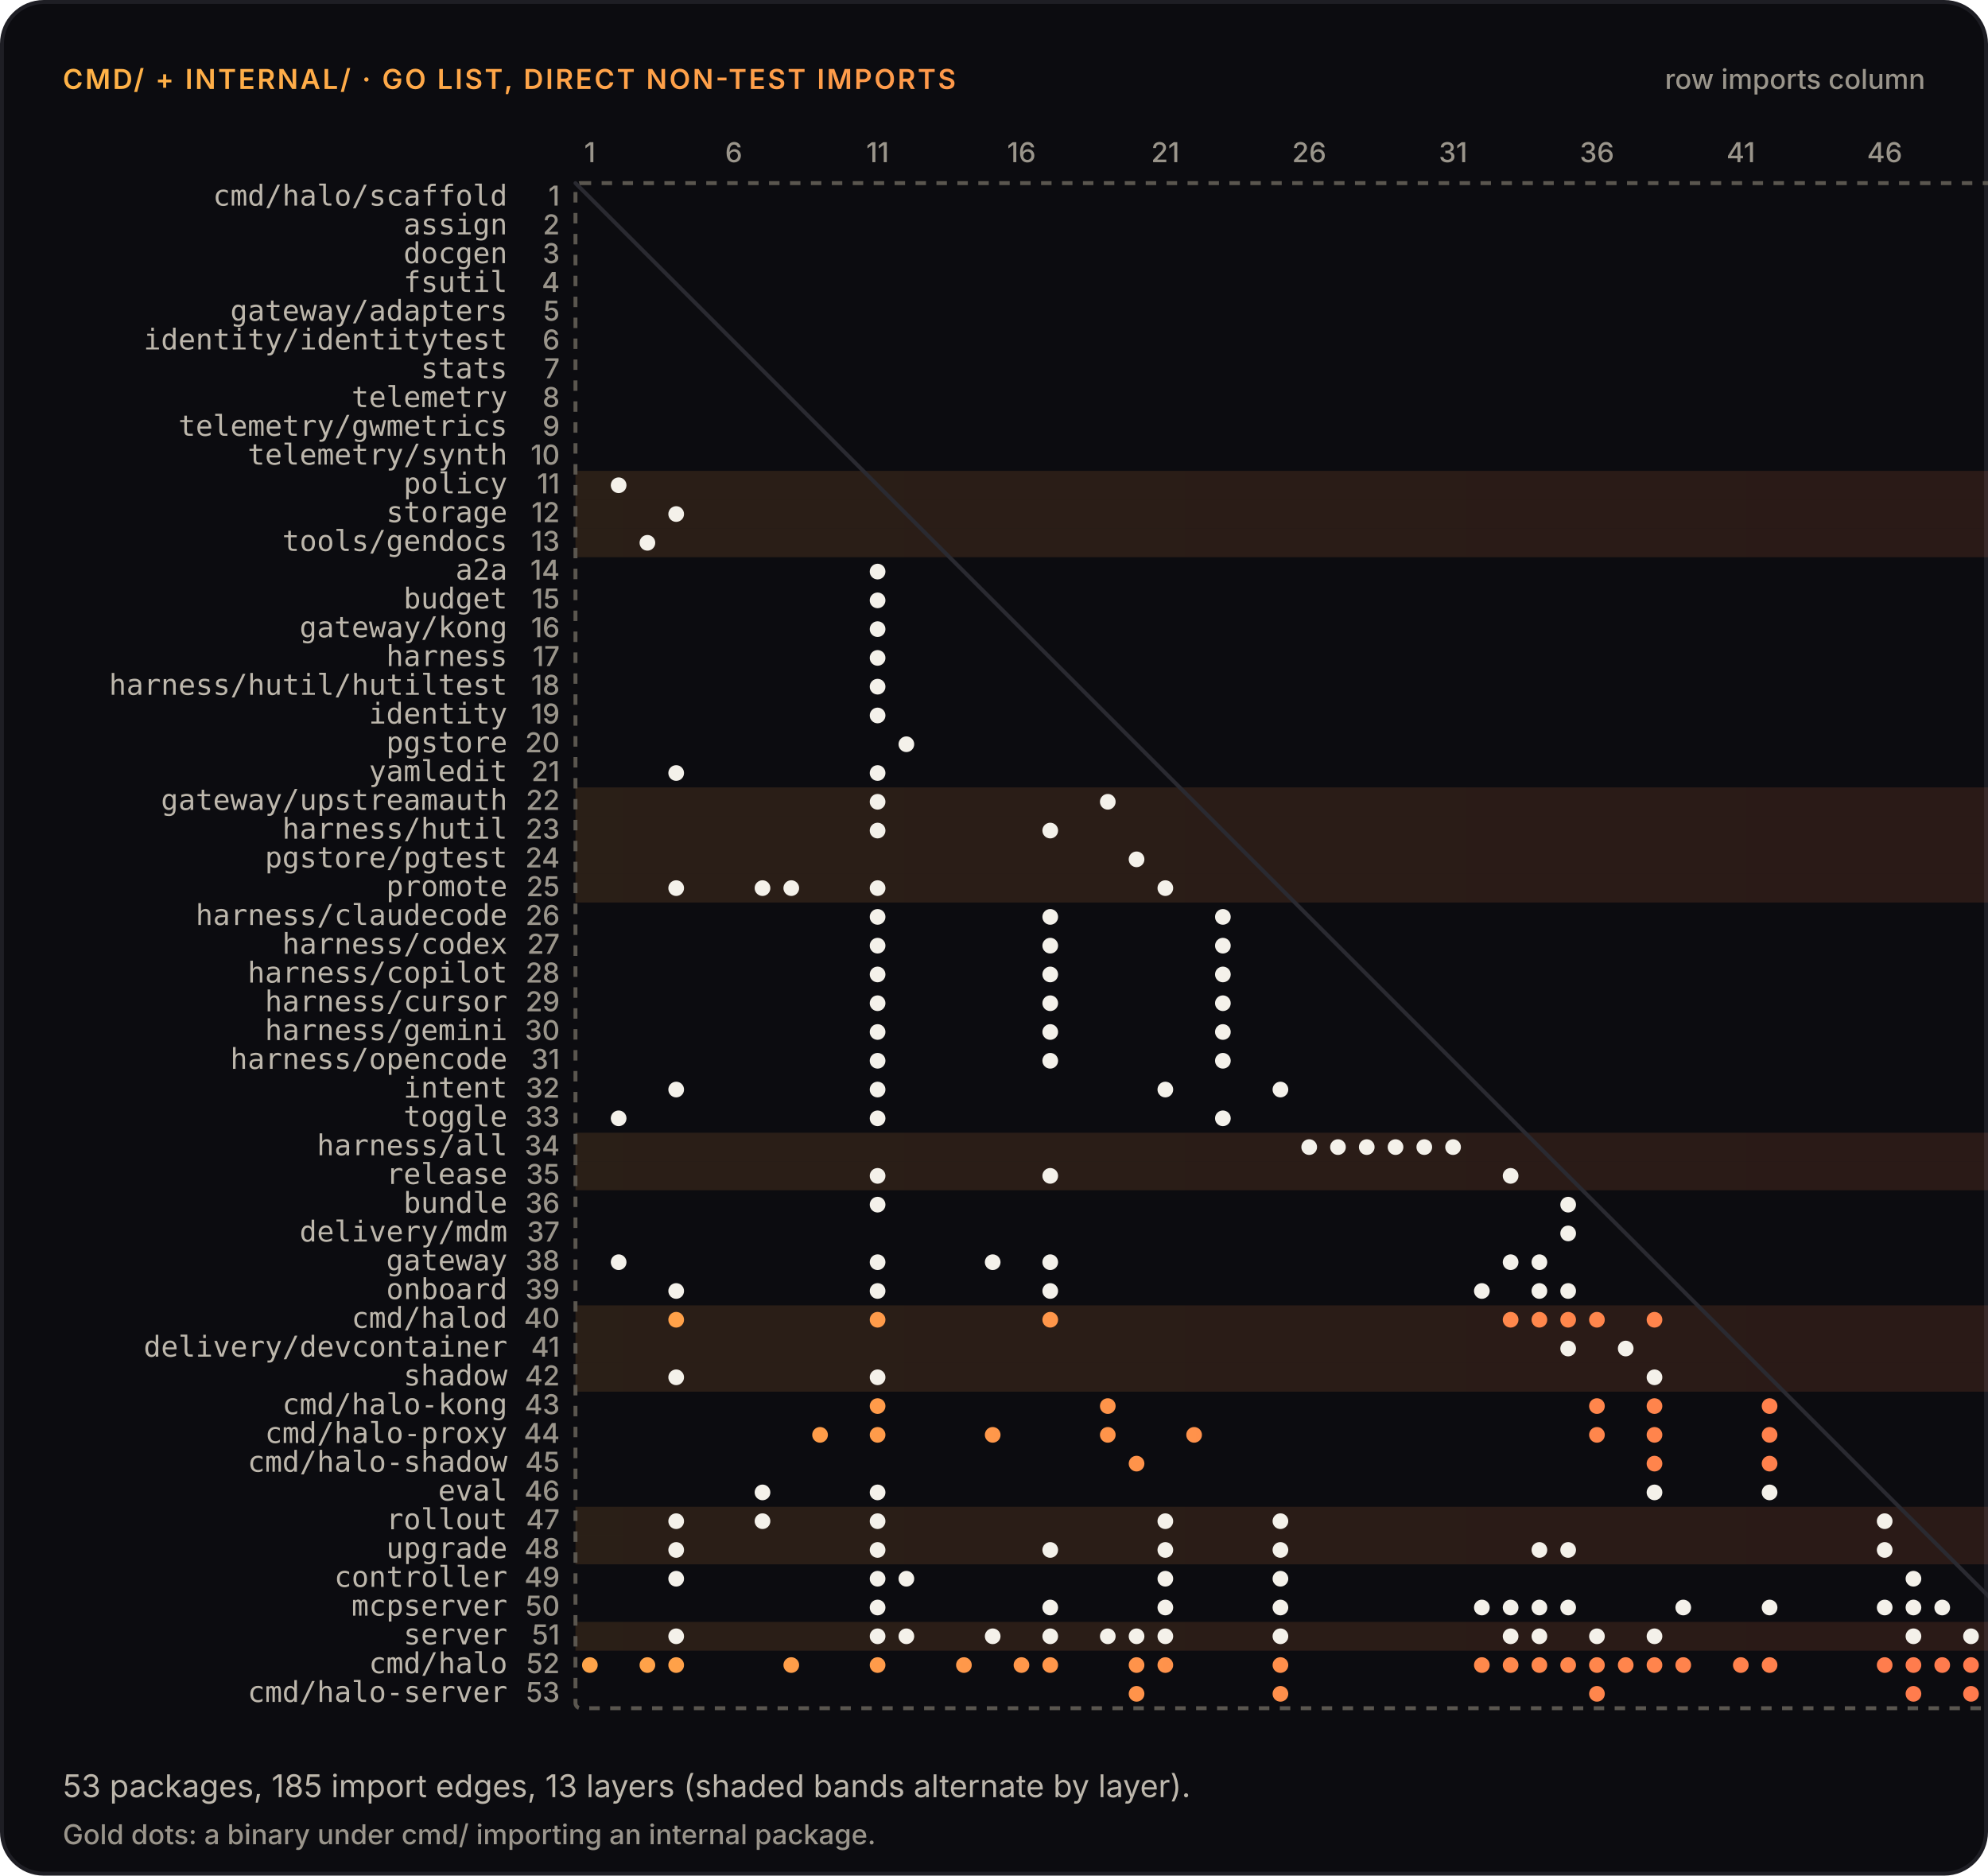
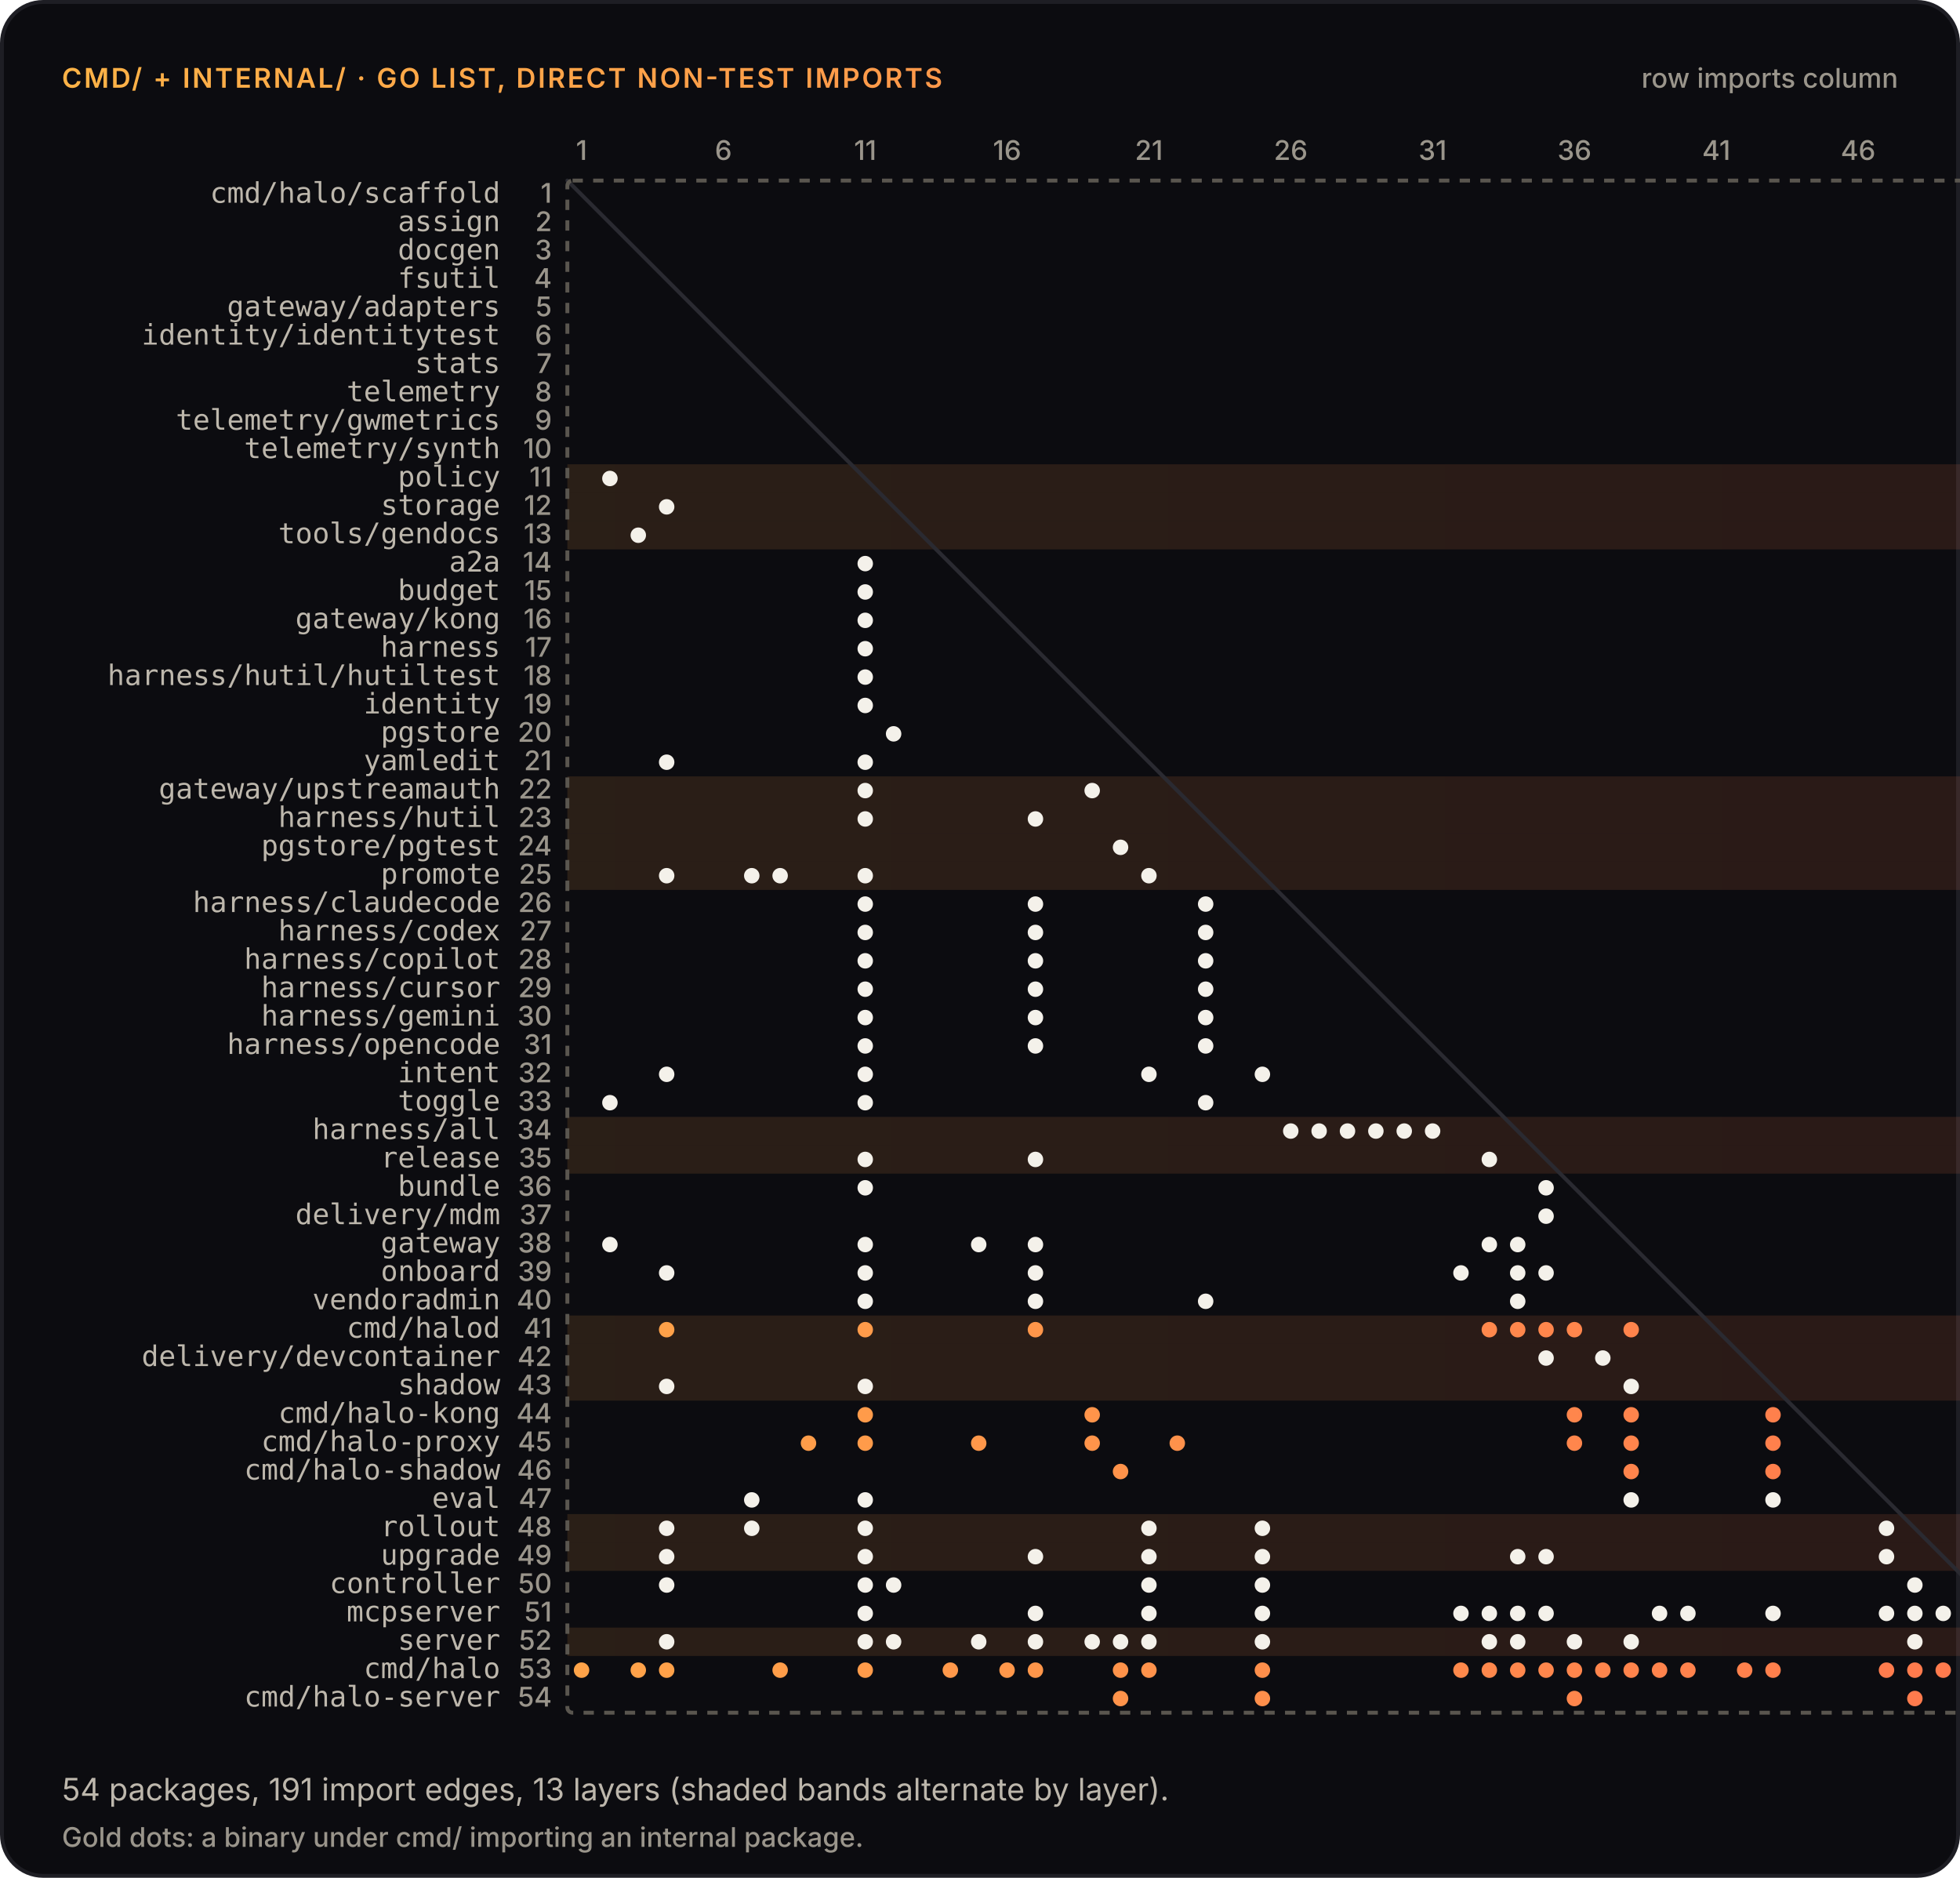
- <svg xmlns="http://www.w3.org/2000/svg" viewBox="0 0 760 717" width="760" height="717" role="img" aria-labelledby="t d" font-family="ui-sans-serif,-apple-system,Inter,'Segoe UI',sans-serif">
+ <svg xmlns="http://www.w3.org/2000/svg" viewBox="0 0 760 728" width="760" height="728" role="img" aria-labelledby="t d" font-family="ui-sans-serif,-apple-system,Inter,'Segoe UI',sans-serif">
  <style>
.cv{fill:#0c0c10;stroke:#1e1e24;stroke-width:1.5}
.card{fill:#121217;stroke:#2a2a31;stroke-width:1.5}
.soft{fill:url(#gs)}
.ring{fill:none;stroke:url(#ga);stroke-width:1.5}
.dcard{fill:#2a1414;stroke:#ff7a7a;stroke-width:1.5}
.ghost{fill:none;stroke:#5a564f;stroke-width:1.5;stroke-dasharray:4 4}
.zone{fill:#0f0f14;stroke:#24242b;stroke-width:1.5}
.chip{fill:#1a1a20;stroke:#2a2a31;stroke-width:1}
text{font-family:ui-sans-serif,-apple-system,Inter,'Segoe UI',sans-serif}
.t{font-size:13.5px;font-weight:600;fill:#f4f1ea}
.tm{font:600 12.5px ui-monospace,'SF Mono','JetBrains Mono',Menlo,Consolas,monospace;fill:#f4f1ea}
.td{fill:#ff7a7a}
.s{font-size:12px;fill:#bdb7ac}
.m{font:11px ui-monospace,'SF Mono','JetBrains Mono',Menlo,Consolas,monospace;fill:#bdb7ac}
.xs{font-size:10.5px;font-weight:500;fill:#9a958b}
.xm{font-family:ui-monospace,'SF Mono','JetBrains Mono',Menlo,Consolas,monospace;font-weight:400}
.xa{fill:url(#ga);font-weight:600}
.xd{fill:#ff7a7a;font-weight:600}
.xw{fill:#16130f;font-weight:600}
.k{font-size:10.5px;font-weight:600;letter-spacing:.08em;fill:#9a958b}
.ka{fill:url(#ga)}
.h1{font-size:42px;font-weight:700;letter-spacing:-.02em;fill:#f4f1ea}
.ln,.la,.ld,.lm{fill:none;stroke-width:1.5;stroke-linecap:round;stroke-linejoin:round}
.ln{stroke:#5a564f}.la{stroke:url(#ga)}.ld{stroke:#ff7a7a}.lm{stroke:#2a2a31}
.lane{stroke:#2a2a31;stroke-width:1.5;stroke-dasharray:3 4}
.dash{stroke-dasharray:5 5}
.dl{fill:#5a564f}.da{fill:url(#ga)}.dd{fill:#ff7a7a}
.pl{fill:#0c0c10}.pa{fill:#0c0c10;stroke:url(#ga);stroke-width:1}
.pd{fill:#2a1414;stroke:#ff7a7a;stroke-width:1}.ps{fill:url(#ga)}
.fa{fill:url(#ga)}.fs{fill:url(#gs)}.fm{fill:#1a1a20}.fd{fill:#ff7a7a}.ft{fill:#f4f1ea}
.bdg{fill:url(#ga)}.bn{font-size:9.5px;font-weight:700;fill:#16130f}
.ic{fill:none;stroke:url(#ga);stroke-width:1.75;stroke-linecap:round;stroke-linejoin:round}
.pkt{fill:url(#ga)}
.grow{transform-box:fill-box;transform-origin:left;animation:grow 4.8s cubic-bezier(.6,0,.2,1) infinite}
@keyframes grow{0%{transform:scaleX(.08)}25%{transform:scaleX(.3)}50%{transform:scaleX(.55)}75%,100%{transform:scaleX(1)}}
.flow{stroke-dasharray:4 6;animation:flow 1.1s linear infinite}
@keyframes flow{to{stroke-dashoffset:-20}}
.blink{animation:blink 3.2s ease-in-out infinite}
@keyframes blink{0%,100%{opacity:.18}35%,65%{opacity:1}}
.pulse{transform-box:fill-box;transform-origin:center;animation:pulse 2.8s ease-out infinite}
@keyframes pulse{0%{opacity:.55;transform:scale(.6)}100%{opacity:0;transform:scale(1.5)}}
@media (prefers-reduced-motion:reduce){.flow,.blink,.pulse,.grow{animation:none}.blink{opacity:1}.pulse,.pkt{display:none}}
</style>
  <defs>
    <linearGradient id="ga" gradientUnits="userSpaceOnUse" x1="0" y1="0" x2="760" y2="0">
      <stop offset="0" stop-color="#ffb547" />
      <stop offset="1" stop-color="#ff7a4d" />
    </linearGradient>
    <linearGradient id="gs" gradientUnits="userSpaceOnUse" x1="0" y1="0" x2="760" y2="0">
      <stop offset="0" stop-color="#ffb547" stop-opacity="0.12" />
      <stop offset="1" stop-color="#ff7a4d" stop-opacity="0.12" />
    </linearGradient>
    <filter id="sh" x="-10%" y="-10%" width="120%" height="140%">
      <feDropShadow dx="0" dy="1" stdDeviation="1.6" flood-color="#000000" flood-opacity="0.5" />
    </filter>
  </defs>
-   <rect class="cv" x=".75" y=".75" width="758.5" height="715.5" rx="16" />
+   <rect class="cv" x=".75" y=".75" width="758.5" height="726.5" rx="16" />
  <text class="k ka" x="24" y="34">CMD/ + INTERNAL/ · GO LIST, DIRECT NON-TEST IMPORTS</text>
  <text class="xs" x="736" y="34" text-anchor="end">row imports column</text>
  <text class="m" x="194" y="78.6" text-anchor="end">cmd/halo/scaffold</text>
  <text class="xs" x="214" y="78.6" text-anchor="end">1</text>
  <text class="m" x="194" y="89.6" text-anchor="end">assign</text>
  <text class="xs" x="214" y="89.6" text-anchor="end">2</text>
  <text class="m" x="194" y="100.6" text-anchor="end">docgen</text>
  <text class="xs" x="214" y="100.6" text-anchor="end">3</text>
  <text class="m" x="194" y="111.6" text-anchor="end">fsutil</text>
  <text class="xs" x="214" y="111.6" text-anchor="end">4</text>
  <text class="m" x="194" y="122.6" text-anchor="end">gateway/adapters</text>
  <text class="xs" x="214" y="122.6" text-anchor="end">5</text>
  <text class="m" x="194" y="133.6" text-anchor="end">identity/identitytest</text>
  <text class="xs" x="214" y="133.6" text-anchor="end">6</text>
  <text class="m" x="194" y="144.6" text-anchor="end">stats</text>
  <text class="xs" x="214" y="144.6" text-anchor="end">7</text>
  <text class="m" x="194" y="155.6" text-anchor="end">telemetry</text>
  <text class="xs" x="214" y="155.6" text-anchor="end">8</text>
  <text class="m" x="194" y="166.6" text-anchor="end">telemetry/gwmetrics</text>
  <text class="xs" x="214" y="166.6" text-anchor="end">9</text>
  <text class="m" x="194" y="177.6" text-anchor="end">telemetry/synth</text>
  <text class="xs" x="214" y="177.6" text-anchor="end">10</text>
-   <rect class="fs" x="220" y="180" width="583" height="11" />
+   <rect class="fs" x="220" y="180" width="594" height="11" />
  <text class="m" x="194" y="188.6" text-anchor="end">policy</text>
  <text class="xs" x="214" y="188.6" text-anchor="end">11</text>
-   <rect class="fs" x="220" y="191" width="583" height="11" />
+   <rect class="fs" x="220" y="191" width="594" height="11" />
  <text class="m" x="194" y="199.6" text-anchor="end">storage</text>
  <text class="xs" x="214" y="199.6" text-anchor="end">12</text>
-   <rect class="fs" x="220" y="202" width="583" height="11" />
+   <rect class="fs" x="220" y="202" width="594" height="11" />
  <text class="m" x="194" y="210.6" text-anchor="end">tools/gendocs</text>
  <text class="xs" x="214" y="210.6" text-anchor="end">13</text>
  <text class="m" x="194" y="221.6" text-anchor="end">a2a</text>
  <text class="xs" x="214" y="221.6" text-anchor="end">14</text>
  <text class="m" x="194" y="232.6" text-anchor="end">budget</text>
  <text class="xs" x="214" y="232.6" text-anchor="end">15</text>
  <text class="m" x="194" y="243.6" text-anchor="end">gateway/kong</text>
  <text class="xs" x="214" y="243.6" text-anchor="end">16</text>
  <text class="m" x="194" y="254.6" text-anchor="end">harness</text>
  <text class="xs" x="214" y="254.6" text-anchor="end">17</text>
  <text class="m" x="194" y="265.6" text-anchor="end">harness/hutil/hutiltest</text>
  <text class="xs" x="214" y="265.6" text-anchor="end">18</text>
  <text class="m" x="194" y="276.6" text-anchor="end">identity</text>
  <text class="xs" x="214" y="276.6" text-anchor="end">19</text>
  <text class="m" x="194" y="287.6" text-anchor="end">pgstore</text>
  <text class="xs" x="214" y="287.6" text-anchor="end">20</text>
  <text class="m" x="194" y="298.6" text-anchor="end">yamledit</text>
  <text class="xs" x="214" y="298.6" text-anchor="end">21</text>
-   <rect class="fs" x="220" y="301" width="583" height="11" />
+   <rect class="fs" x="220" y="301" width="594" height="11" />
  <text class="m" x="194" y="309.6" text-anchor="end">gateway/upstreamauth</text>
  <text class="xs" x="214" y="309.6" text-anchor="end">22</text>
-   <rect class="fs" x="220" y="312" width="583" height="11" />
+   <rect class="fs" x="220" y="312" width="594" height="11" />
  <text class="m" x="194" y="320.6" text-anchor="end">harness/hutil</text>
  <text class="xs" x="214" y="320.6" text-anchor="end">23</text>
-   <rect class="fs" x="220" y="323" width="583" height="11" />
+   <rect class="fs" x="220" y="323" width="594" height="11" />
  <text class="m" x="194" y="331.6" text-anchor="end">pgstore/pgtest</text>
  <text class="xs" x="214" y="331.6" text-anchor="end">24</text>
-   <rect class="fs" x="220" y="334" width="583" height="11" />
+   <rect class="fs" x="220" y="334" width="594" height="11" />
  <text class="m" x="194" y="342.6" text-anchor="end">promote</text>
  <text class="xs" x="214" y="342.6" text-anchor="end">25</text>
  <text class="m" x="194" y="353.6" text-anchor="end">harness/claudecode</text>
  <text class="xs" x="214" y="353.6" text-anchor="end">26</text>
  <text class="m" x="194" y="364.6" text-anchor="end">harness/codex</text>
  <text class="xs" x="214" y="364.6" text-anchor="end">27</text>
  <text class="m" x="194" y="375.6" text-anchor="end">harness/copilot</text>
  <text class="xs" x="214" y="375.6" text-anchor="end">28</text>
  <text class="m" x="194" y="386.6" text-anchor="end">harness/cursor</text>
  <text class="xs" x="214" y="386.6" text-anchor="end">29</text>
  <text class="m" x="194" y="397.6" text-anchor="end">harness/gemini</text>
  <text class="xs" x="214" y="397.6" text-anchor="end">30</text>
  <text class="m" x="194" y="408.6" text-anchor="end">harness/opencode</text>
  <text class="xs" x="214" y="408.6" text-anchor="end">31</text>
  <text class="m" x="194" y="419.6" text-anchor="end">intent</text>
  <text class="xs" x="214" y="419.6" text-anchor="end">32</text>
  <text class="m" x="194" y="430.6" text-anchor="end">toggle</text>
  <text class="xs" x="214" y="430.6" text-anchor="end">33</text>
-   <rect class="fs" x="220" y="433" width="583" height="11" />
+   <rect class="fs" x="220" y="433" width="594" height="11" />
  <text class="m" x="194" y="441.6" text-anchor="end">harness/all</text>
  <text class="xs" x="214" y="441.6" text-anchor="end">34</text>
-   <rect class="fs" x="220" y="444" width="583" height="11" />
+   <rect class="fs" x="220" y="444" width="594" height="11" />
  <text class="m" x="194" y="452.6" text-anchor="end">release</text>
  <text class="xs" x="214" y="452.6" text-anchor="end">35</text>
  <text class="m" x="194" y="463.6" text-anchor="end">bundle</text>
  <text class="xs" x="214" y="463.6" text-anchor="end">36</text>
  <text class="m" x="194" y="474.6" text-anchor="end">delivery/mdm</text>
  <text class="xs" x="214" y="474.6" text-anchor="end">37</text>
  <text class="m" x="194" y="485.6" text-anchor="end">gateway</text>
  <text class="xs" x="214" y="485.6" text-anchor="end">38</text>
  <text class="m" x="194" y="496.6" text-anchor="end">onboard</text>
  <text class="xs" x="214" y="496.6" text-anchor="end">39</text>
-   <rect class="fs" x="220" y="499" width="583" height="11" />
-   <text class="m" x="194" y="507.6" text-anchor="end">cmd/halod</text>
+   <text class="m" x="194" y="507.6" text-anchor="end">vendoradmin</text>
  <text class="xs" x="214" y="507.6" text-anchor="end">40</text>
-   <rect class="fs" x="220" y="510" width="583" height="11" />
-   <text class="m" x="194" y="518.6" text-anchor="end">delivery/devcontainer</text>
+   <rect class="fs" x="220" y="510" width="594" height="11" />
+   <text class="m" x="194" y="518.6" text-anchor="end">cmd/halod</text>
  <text class="xs" x="214" y="518.6" text-anchor="end">41</text>
-   <rect class="fs" x="220" y="521" width="583" height="11" />
-   <text class="m" x="194" y="529.6" text-anchor="end">shadow</text>
+   <rect class="fs" x="220" y="521" width="594" height="11" />
+   <text class="m" x="194" y="529.6" text-anchor="end">delivery/devcontainer</text>
  <text class="xs" x="214" y="529.6" text-anchor="end">42</text>
-   <text class="m" x="194" y="540.6" text-anchor="end">cmd/halo-kong</text>
+   <rect class="fs" x="220" y="532" width="594" height="11" />
+   <text class="m" x="194" y="540.6" text-anchor="end">shadow</text>
  <text class="xs" x="214" y="540.6" text-anchor="end">43</text>
-   <text class="m" x="194" y="551.6" text-anchor="end">cmd/halo-proxy</text>
+   <text class="m" x="194" y="551.6" text-anchor="end">cmd/halo-kong</text>
  <text class="xs" x="214" y="551.6" text-anchor="end">44</text>
-   <text class="m" x="194" y="562.6" text-anchor="end">cmd/halo-shadow</text>
+   <text class="m" x="194" y="562.6" text-anchor="end">cmd/halo-proxy</text>
  <text class="xs" x="214" y="562.6" text-anchor="end">45</text>
-   <text class="m" x="194" y="573.6" text-anchor="end">eval</text>
+   <text class="m" x="194" y="573.6" text-anchor="end">cmd/halo-shadow</text>
  <text class="xs" x="214" y="573.6" text-anchor="end">46</text>
-   <rect class="fs" x="220" y="576" width="583" height="11" />
-   <text class="m" x="194" y="584.6" text-anchor="end">rollout</text>
+   <text class="m" x="194" y="584.6" text-anchor="end">eval</text>
  <text class="xs" x="214" y="584.6" text-anchor="end">47</text>
-   <rect class="fs" x="220" y="587" width="583" height="11" />
-   <text class="m" x="194" y="595.6" text-anchor="end">upgrade</text>
+   <rect class="fs" x="220" y="587" width="594" height="11" />
+   <text class="m" x="194" y="595.6" text-anchor="end">rollout</text>
  <text class="xs" x="214" y="595.6" text-anchor="end">48</text>
-   <text class="m" x="194" y="606.6" text-anchor="end">controller</text>
+   <rect class="fs" x="220" y="598" width="594" height="11" />
+   <text class="m" x="194" y="606.6" text-anchor="end">upgrade</text>
  <text class="xs" x="214" y="606.6" text-anchor="end">49</text>
-   <text class="m" x="194" y="617.6" text-anchor="end">mcpserver</text>
+   <text class="m" x="194" y="617.6" text-anchor="end">controller</text>
  <text class="xs" x="214" y="617.6" text-anchor="end">50</text>
-   <rect class="fs" x="220" y="620" width="583" height="11" />
-   <text class="m" x="194" y="628.6" text-anchor="end">server</text>
+   <text class="m" x="194" y="628.6" text-anchor="end">mcpserver</text>
  <text class="xs" x="214" y="628.6" text-anchor="end">51</text>
-   <text class="m" x="194" y="639.6" text-anchor="end">cmd/halo</text>
+   <rect class="fs" x="220" y="631" width="594" height="11" />
+   <text class="m" x="194" y="639.6" text-anchor="end">server</text>
  <text class="xs" x="214" y="639.6" text-anchor="end">52</text>
-   <text class="m" x="194" y="650.6" text-anchor="end">cmd/halo-server</text>
+   <text class="m" x="194" y="650.6" text-anchor="end">cmd/halo</text>
  <text class="xs" x="214" y="650.6" text-anchor="end">53</text>
+   <text class="m" x="194" y="661.6" text-anchor="end">cmd/halo-server</text>
+   <text class="xs" x="214" y="661.6" text-anchor="end">54</text>
  <text class="xs" x="225.5" y="62" text-anchor="middle">1</text>
  <text class="xs" x="280.5" y="62" text-anchor="middle">6</text>
  <text class="xs" x="335.5" y="62" text-anchor="middle">11</text>
  <text class="xs" x="390.5" y="62" text-anchor="middle">16</text>
  <text class="xs" x="445.5" y="62" text-anchor="middle">21</text>
  <text class="xs" x="500.5" y="62" text-anchor="middle">26</text>
  <text class="xs" x="555.5" y="62" text-anchor="middle">31</text>
  <text class="xs" x="610.5" y="62" text-anchor="middle">36</text>
  <text class="xs" x="665.5" y="62" text-anchor="middle">41</text>
  <text class="xs" x="720.5" y="62" text-anchor="middle">46</text>
  <text class="xs" x="775.5" y="62" text-anchor="middle">51</text>
-   <path class="lm" d="M220 70L803 653" />
-   <rect class="ghost" x="220" y="70" width="583" height="583" rx="2" />
+   <path class="lm" d="M220 70L814 664" />
+   <rect class="ghost" x="220" y="70" width="594" height="594" rx="2" />
  <circle class="ft" cx="236.5" cy="185.5" r="3" />
  <circle class="ft" cx="258.5" cy="196.5" r="3" />
  <circle class="ft" cx="247.5" cy="207.5" r="3" />
  <circle class="ft" cx="335.5" cy="218.5" r="3" />
  <circle class="ft" cx="335.5" cy="229.5" r="3" />
  <circle class="ft" cx="335.5" cy="240.5" r="3" />
  <circle class="ft" cx="335.5" cy="251.5" r="3" />
  <circle class="ft" cx="335.5" cy="262.5" r="3" />
  <circle class="ft" cx="335.5" cy="273.5" r="3" />
  <circle class="ft" cx="346.5" cy="284.5" r="3" />
  <circle class="ft" cx="258.5" cy="295.5" r="3" />
  <circle class="ft" cx="335.5" cy="295.5" r="3" />
  <circle class="ft" cx="423.5" cy="306.5" r="3" />
  <circle class="ft" cx="335.5" cy="306.5" r="3" />
  <circle class="ft" cx="401.5" cy="317.5" r="3" />
  <circle class="ft" cx="335.5" cy="317.5" r="3" />
  <circle class="ft" cx="434.5" cy="328.5" r="3" />
  <circle class="ft" cx="258.5" cy="339.5" r="3" />
  <circle class="ft" cx="335.5" cy="339.5" r="3" />
  <circle class="ft" cx="291.5" cy="339.5" r="3" />
  <circle class="ft" cx="302.5" cy="339.5" r="3" />
  <circle class="ft" cx="445.5" cy="339.5" r="3" />
  <circle class="ft" cx="401.5" cy="350.5" r="3" />
  <circle class="ft" cx="467.5" cy="350.5" r="3" />
  <circle class="ft" cx="335.5" cy="350.5" r="3" />
  <circle class="ft" cx="401.5" cy="361.5" r="3" />
  <circle class="ft" cx="467.5" cy="361.5" r="3" />
  <circle class="ft" cx="335.5" cy="361.5" r="3" />
  <circle class="ft" cx="401.5" cy="372.5" r="3" />
  <circle class="ft" cx="467.5" cy="372.5" r="3" />
  <circle class="ft" cx="335.5" cy="372.5" r="3" />
  <circle class="ft" cx="401.5" cy="383.5" r="3" />
  <circle class="ft" cx="467.5" cy="383.5" r="3" />
  <circle class="ft" cx="335.5" cy="383.5" r="3" />
  <circle class="ft" cx="401.5" cy="394.5" r="3" />
  <circle class="ft" cx="467.5" cy="394.5" r="3" />
  <circle class="ft" cx="335.5" cy="394.5" r="3" />
  <circle class="ft" cx="401.5" cy="405.5" r="3" />
  <circle class="ft" cx="467.5" cy="405.5" r="3" />
  <circle class="ft" cx="335.5" cy="405.5" r="3" />
  <circle class="ft" cx="258.5" cy="416.5" r="3" />
  <circle class="ft" cx="335.5" cy="416.5" r="3" />
  <circle class="ft" cx="489.5" cy="416.5" r="3" />
  <circle class="ft" cx="445.5" cy="416.5" r="3" />
  <circle class="ft" cx="236.5" cy="427.5" r="3" />
  <circle class="ft" cx="467.5" cy="427.5" r="3" />
  <circle class="ft" cx="335.5" cy="427.5" r="3" />
  <circle class="ft" cx="500.5" cy="438.5" r="3" />
  <circle class="ft" cx="511.5" cy="438.5" r="3" />
  <circle class="ft" cx="522.5" cy="438.5" r="3" />
  <circle class="ft" cx="533.5" cy="438.5" r="3" />
  <circle class="ft" cx="544.5" cy="438.5" r="3" />
  <circle class="ft" cx="555.5" cy="438.5" r="3" />
  <circle class="ft" cx="401.5" cy="449.5" r="3" />
  <circle class="ft" cx="335.5" cy="449.5" r="3" />
  <circle class="ft" cx="577.5" cy="449.5" r="3" />
  <circle class="ft" cx="335.5" cy="460.5" r="3" />
  <circle class="ft" cx="599.5" cy="460.5" r="3" />
  <circle class="ft" cx="599.5" cy="471.5" r="3" />
  <circle class="ft" cx="236.5" cy="482.5" r="3" />
  <circle class="ft" cx="379.5" cy="482.5" r="3" />
  <circle class="ft" cx="401.5" cy="482.5" r="3" />
  <circle class="ft" cx="588.5" cy="482.5" r="3" />
  <circle class="ft" cx="335.5" cy="482.5" r="3" />
  <circle class="ft" cx="577.5" cy="482.5" r="3" />
  <circle class="ft" cx="258.5" cy="493.5" r="3" />
  <circle class="ft" cx="401.5" cy="493.5" r="3" />
  <circle class="ft" cx="588.5" cy="493.5" r="3" />
  <circle class="ft" cx="566.5" cy="493.5" r="3" />
  <circle class="ft" cx="335.5" cy="493.5" r="3" />
  <circle class="ft" cx="599.5" cy="493.5" r="3" />
-   <circle class="fa" cx="610.5" cy="504.5" r="3" />
-   <circle class="fa" cx="258.5" cy="504.5" r="3" />
-   <circle class="fa" cx="632.5" cy="504.5" r="3" />
-   <circle class="fa" cx="401.5" cy="504.5" r="3" />
-   <circle class="fa" cx="588.5" cy="504.5" r="3" />
-   <circle class="fa" cx="335.5" cy="504.5" r="3" />
-   <circle class="fa" cx="599.5" cy="504.5" r="3" />
-   <circle class="fa" cx="577.5" cy="504.5" r="3" />
-   <circle class="ft" cx="621.5" cy="515.5" r="3" />
-   <circle class="ft" cx="599.5" cy="515.5" r="3" />
-   <circle class="ft" cx="258.5" cy="526.5" r="3" />
-   <circle class="ft" cx="632.5" cy="526.5" r="3" />
-   <circle class="ft" cx="335.5" cy="526.5" r="3" />
-   <circle class="fa" cx="610.5" cy="537.5" r="3" />
-   <circle class="fa" cx="632.5" cy="537.5" r="3" />
-   <circle class="fa" cx="423.5" cy="537.5" r="3" />
-   <circle class="fa" cx="335.5" cy="537.5" r="3" />
-   <circle class="fa" cx="676.5" cy="537.5" r="3" />
-   <circle class="fa" cx="379.5" cy="548.5" r="3" />
+   <circle class="ft" cx="401.5" cy="504.5" r="3" />
+   <circle class="ft" cx="588.5" cy="504.5" r="3" />
+   <circle class="ft" cx="467.5" cy="504.5" r="3" />
+   <circle class="ft" cx="335.5" cy="504.5" r="3" />
+   <circle class="fa" cx="610.5" cy="515.5" r="3" />
+   <circle class="fa" cx="258.5" cy="515.5" r="3" />
+   <circle class="fa" cx="632.5" cy="515.5" r="3" />
+   <circle class="fa" cx="401.5" cy="515.5" r="3" />
+   <circle class="fa" cx="588.5" cy="515.5" r="3" />
+   <circle class="fa" cx="335.5" cy="515.5" r="3" />
+   <circle class="fa" cx="599.5" cy="515.5" r="3" />
+   <circle class="fa" cx="577.5" cy="515.5" r="3" />
+   <circle class="ft" cx="621.5" cy="526.5" r="3" />
+   <circle class="ft" cx="599.5" cy="526.5" r="3" />
+   <circle class="ft" cx="258.5" cy="537.5" r="3" />
+   <circle class="ft" cx="632.5" cy="537.5" r="3" />
+   <circle class="ft" cx="335.5" cy="537.5" r="3" />
  <circle class="fa" cx="610.5" cy="548.5" r="3" />
  <circle class="fa" cx="632.5" cy="548.5" r="3" />
-   <circle class="fa" cx="456.5" cy="548.5" r="3" />
  <circle class="fa" cx="423.5" cy="548.5" r="3" />
  <circle class="fa" cx="335.5" cy="548.5" r="3" />
-   <circle class="fa" cx="676.5" cy="548.5" r="3" />
-   <circle class="fa" cx="313.5" cy="548.5" r="3" />
+   <circle class="fa" cx="687.5" cy="548.5" r="3" />
+   <circle class="fa" cx="379.5" cy="559.5" r="3" />
+   <circle class="fa" cx="610.5" cy="559.5" r="3" />
  <circle class="fa" cx="632.5" cy="559.5" r="3" />
-   <circle class="fa" cx="434.5" cy="559.5" r="3" />
-   <circle class="fa" cx="676.5" cy="559.5" r="3" />
-   <circle class="ft" cx="632.5" cy="570.5" r="3" />
-   <circle class="ft" cx="335.5" cy="570.5" r="3" />
-   <circle class="ft" cx="676.5" cy="570.5" r="3" />
-   <circle class="ft" cx="291.5" cy="570.5" r="3" />
-   <circle class="ft" cx="720.5" cy="581.5" r="3" />
-   <circle class="ft" cx="258.5" cy="581.5" r="3" />
+   <circle class="fa" cx="456.5" cy="559.5" r="3" />
+   <circle class="fa" cx="423.5" cy="559.5" r="3" />
+   <circle class="fa" cx="335.5" cy="559.5" r="3" />
+   <circle class="fa" cx="687.5" cy="559.5" r="3" />
+   <circle class="fa" cx="313.5" cy="559.5" r="3" />
+   <circle class="fa" cx="632.5" cy="570.5" r="3" />
+   <circle class="fa" cx="434.5" cy="570.5" r="3" />
+   <circle class="fa" cx="687.5" cy="570.5" r="3" />
+   <circle class="ft" cx="632.5" cy="581.5" r="3" />
  <circle class="ft" cx="335.5" cy="581.5" r="3" />
-   <circle class="ft" cx="489.5" cy="581.5" r="3" />
+   <circle class="ft" cx="687.5" cy="581.5" r="3" />
  <circle class="ft" cx="291.5" cy="581.5" r="3" />
-   <circle class="ft" cx="445.5" cy="581.5" r="3" />
-   <circle class="ft" cx="720.5" cy="592.5" r="3" />
+   <circle class="ft" cx="731.5" cy="592.5" r="3" />
  <circle class="ft" cx="258.5" cy="592.5" r="3" />
-   <circle class="ft" cx="401.5" cy="592.5" r="3" />
-   <circle class="ft" cx="588.5" cy="592.5" r="3" />
  <circle class="ft" cx="335.5" cy="592.5" r="3" />
  <circle class="ft" cx="489.5" cy="592.5" r="3" />
-   <circle class="ft" cx="599.5" cy="592.5" r="3" />
+   <circle class="ft" cx="291.5" cy="592.5" r="3" />
  <circle class="ft" cx="445.5" cy="592.5" r="3" />
+   <circle class="ft" cx="731.5" cy="603.5" r="3" />
  <circle class="ft" cx="258.5" cy="603.5" r="3" />
+   <circle class="ft" cx="401.5" cy="603.5" r="3" />
+   <circle class="ft" cx="588.5" cy="603.5" r="3" />
  <circle class="ft" cx="335.5" cy="603.5" r="3" />
  <circle class="ft" cx="489.5" cy="603.5" r="3" />
-   <circle class="ft" cx="731.5" cy="603.5" r="3" />
-   <circle class="ft" cx="346.5" cy="603.5" r="3" />
+   <circle class="ft" cx="599.5" cy="603.5" r="3" />
  <circle class="ft" cx="445.5" cy="603.5" r="3" />
-   <circle class="ft" cx="720.5" cy="614.5" r="3" />
-   <circle class="ft" cx="401.5" cy="614.5" r="3" />
-   <circle class="ft" cx="588.5" cy="614.5" r="3" />
-   <circle class="ft" cx="566.5" cy="614.5" r="3" />
-   <circle class="ft" cx="643.5" cy="614.5" r="3" />
+   <circle class="ft" cx="258.5" cy="614.5" r="3" />
  <circle class="ft" cx="335.5" cy="614.5" r="3" />
  <circle class="ft" cx="489.5" cy="614.5" r="3" />
-   <circle class="ft" cx="599.5" cy="614.5" r="3" />
-   <circle class="ft" cx="731.5" cy="614.5" r="3" />
-   <circle class="ft" cx="676.5" cy="614.5" r="3" />
-   <circle class="ft" cx="577.5" cy="614.5" r="3" />
  <circle class="ft" cx="742.5" cy="614.5" r="3" />
+   <circle class="ft" cx="346.5" cy="614.5" r="3" />
  <circle class="ft" cx="445.5" cy="614.5" r="3" />
-   <circle class="ft" cx="379.5" cy="625.5" r="3" />
-   <circle class="ft" cx="610.5" cy="625.5" r="3" />
-   <circle class="ft" cx="753.5" cy="625.5" r="3" />
-   <circle class="ft" cx="258.5" cy="625.5" r="3" />
-   <circle class="ft" cx="632.5" cy="625.5" r="3" />
+   <circle class="ft" cx="731.5" cy="625.5" r="3" />
  <circle class="ft" cx="401.5" cy="625.5" r="3" />
  <circle class="ft" cx="588.5" cy="625.5" r="3" />
-   <circle class="ft" cx="423.5" cy="625.5" r="3" />
-   <circle class="ft" cx="434.5" cy="625.5" r="3" />
+   <circle class="ft" cx="566.5" cy="625.5" r="3" />
+   <circle class="ft" cx="643.5" cy="625.5" r="3" />
  <circle class="ft" cx="335.5" cy="625.5" r="3" />
  <circle class="ft" cx="489.5" cy="625.5" r="3" />
-   <circle class="ft" cx="731.5" cy="625.5" r="3" />
-   <circle class="ft" cx="346.5" cy="625.5" r="3" />
+   <circle class="ft" cx="599.5" cy="625.5" r="3" />
+   <circle class="ft" cx="742.5" cy="625.5" r="3" />
+   <circle class="ft" cx="687.5" cy="625.5" r="3" />
  <circle class="ft" cx="577.5" cy="625.5" r="3" />
+   <circle class="ft" cx="753.5" cy="625.5" r="3" />
+   <circle class="ft" cx="654.5" cy="625.5" r="3" />
  <circle class="ft" cx="445.5" cy="625.5" r="3" />
-   <circle class="fa" cx="225.5" cy="636.5" r="3" />
-   <circle class="fa" cx="368.5" cy="636.5" r="3" />
-   <circle class="fa" cx="610.5" cy="636.5" r="3" />
-   <circle class="fa" cx="753.5" cy="636.5" r="3" />
-   <circle class="fa" cx="665.5" cy="636.5" r="3" />
-   <circle class="fa" cx="621.5" cy="636.5" r="3" />
-   <circle class="fa" cx="247.5" cy="636.5" r="3" />
-   <circle class="fa" cx="720.5" cy="636.5" r="3" />
-   <circle class="fa" cx="258.5" cy="636.5" r="3" />
-   <circle class="fa" cx="632.5" cy="636.5" r="3" />
-   <circle class="fa" cx="390.5" cy="636.5" r="3" />
-   <circle class="fa" cx="401.5" cy="636.5" r="3" />
-   <circle class="fa" cx="588.5" cy="636.5" r="3" />
-   <circle class="fa" cx="566.5" cy="636.5" r="3" />
-   <circle class="fa" cx="764.5" cy="636.5" r="3" />
-   <circle class="fa" cx="643.5" cy="636.5" r="3" />
-   <circle class="fa" cx="434.5" cy="636.5" r="3" />
-   <circle class="fa" cx="335.5" cy="636.5" r="3" />
-   <circle class="fa" cx="489.5" cy="636.5" r="3" />
-   <circle class="fa" cx="599.5" cy="636.5" r="3" />
-   <circle class="fa" cx="731.5" cy="636.5" r="3" />
-   <circle class="fa" cx="775.5" cy="636.5" r="3" />
-   <circle class="fa" cx="676.5" cy="636.5" r="3" />
-   <circle class="fa" cx="302.5" cy="636.5" r="3" />
-   <circle class="fa" cx="577.5" cy="636.5" r="3" />
-   <circle class="fa" cx="742.5" cy="636.5" r="3" />
-   <circle class="fa" cx="445.5" cy="636.5" r="3" />
+   <circle class="ft" cx="379.5" cy="636.5" r="3" />
+   <circle class="ft" cx="610.5" cy="636.5" r="3" />
+   <circle class="ft" cx="764.5" cy="636.5" r="3" />
+   <circle class="ft" cx="258.5" cy="636.5" r="3" />
+   <circle class="ft" cx="632.5" cy="636.5" r="3" />
+   <circle class="ft" cx="401.5" cy="636.5" r="3" />
+   <circle class="ft" cx="588.5" cy="636.5" r="3" />
+   <circle class="ft" cx="423.5" cy="636.5" r="3" />
+   <circle class="ft" cx="434.5" cy="636.5" r="3" />
+   <circle class="ft" cx="335.5" cy="636.5" r="3" />
+   <circle class="ft" cx="489.5" cy="636.5" r="3" />
+   <circle class="ft" cx="742.5" cy="636.5" r="3" />
+   <circle class="ft" cx="346.5" cy="636.5" r="3" />
+   <circle class="ft" cx="577.5" cy="636.5" r="3" />
+   <circle class="ft" cx="445.5" cy="636.5" r="3" />
+   <circle class="fa" cx="225.5" cy="647.5" r="3" />
+   <circle class="fa" cx="368.5" cy="647.5" r="3" />
  <circle class="fa" cx="610.5" cy="647.5" r="3" />
+   <circle class="fa" cx="764.5" cy="647.5" r="3" />
+   <circle class="fa" cx="676.5" cy="647.5" r="3" />
+   <circle class="fa" cx="621.5" cy="647.5" r="3" />
+   <circle class="fa" cx="247.5" cy="647.5" r="3" />
+   <circle class="fa" cx="731.5" cy="647.5" r="3" />
+   <circle class="fa" cx="258.5" cy="647.5" r="3" />
+   <circle class="fa" cx="632.5" cy="647.5" r="3" />
+   <circle class="fa" cx="390.5" cy="647.5" r="3" />
+   <circle class="fa" cx="401.5" cy="647.5" r="3" />
+   <circle class="fa" cx="588.5" cy="647.5" r="3" />
+   <circle class="fa" cx="566.5" cy="647.5" r="3" />
+   <circle class="fa" cx="775.5" cy="647.5" r="3" />
+   <circle class="fa" cx="643.5" cy="647.5" r="3" />
+   <circle class="fa" cx="434.5" cy="647.5" r="3" />
+   <circle class="fa" cx="335.5" cy="647.5" r="3" />
+   <circle class="fa" cx="489.5" cy="647.5" r="3" />
+   <circle class="fa" cx="599.5" cy="647.5" r="3" />
+   <circle class="fa" cx="742.5" cy="647.5" r="3" />
+   <circle class="fa" cx="786.5" cy="647.5" r="3" />
+   <circle class="fa" cx="687.5" cy="647.5" r="3" />
+   <circle class="fa" cx="302.5" cy="647.5" r="3" />
+   <circle class="fa" cx="577.5" cy="647.5" r="3" />
  <circle class="fa" cx="753.5" cy="647.5" r="3" />
-   <circle class="fa" cx="434.5" cy="647.5" r="3" />
-   <circle class="fa" cx="489.5" cy="647.5" r="3" />
-   <circle class="fa" cx="731.5" cy="647.5" r="3" />
-   <circle class="fa" cx="775.5" cy="647.5" r="3" />
-   <text class="s" x="24" y="687">53 packages, 185 import edges, 13 layers (shaded bands alternate by layer).</text>
-   <text class="xs" x="24" y="705">Gold dots: a binary under cmd/ importing an internal package.</text>
+   <circle class="fa" cx="654.5" cy="647.5" r="3" />
+   <circle class="fa" cx="445.5" cy="647.5" r="3" />
+   <circle class="fa" cx="610.5" cy="658.5" r="3" />
+   <circle class="fa" cx="764.5" cy="658.5" r="3" />
+   <circle class="fa" cx="434.5" cy="658.5" r="3" />
+   <circle class="fa" cx="489.5" cy="658.5" r="3" />
+   <circle class="fa" cx="742.5" cy="658.5" r="3" />
+   <circle class="fa" cx="786.5" cy="658.5" r="3" />
+   <text class="s" x="24" y="698">54 packages, 191 import edges, 13 layers (shaded bands alternate by layer).</text>
+   <text class="xs" x="24" y="716">Gold dots: a binary under cmd/ importing an internal package.</text>
</svg>
